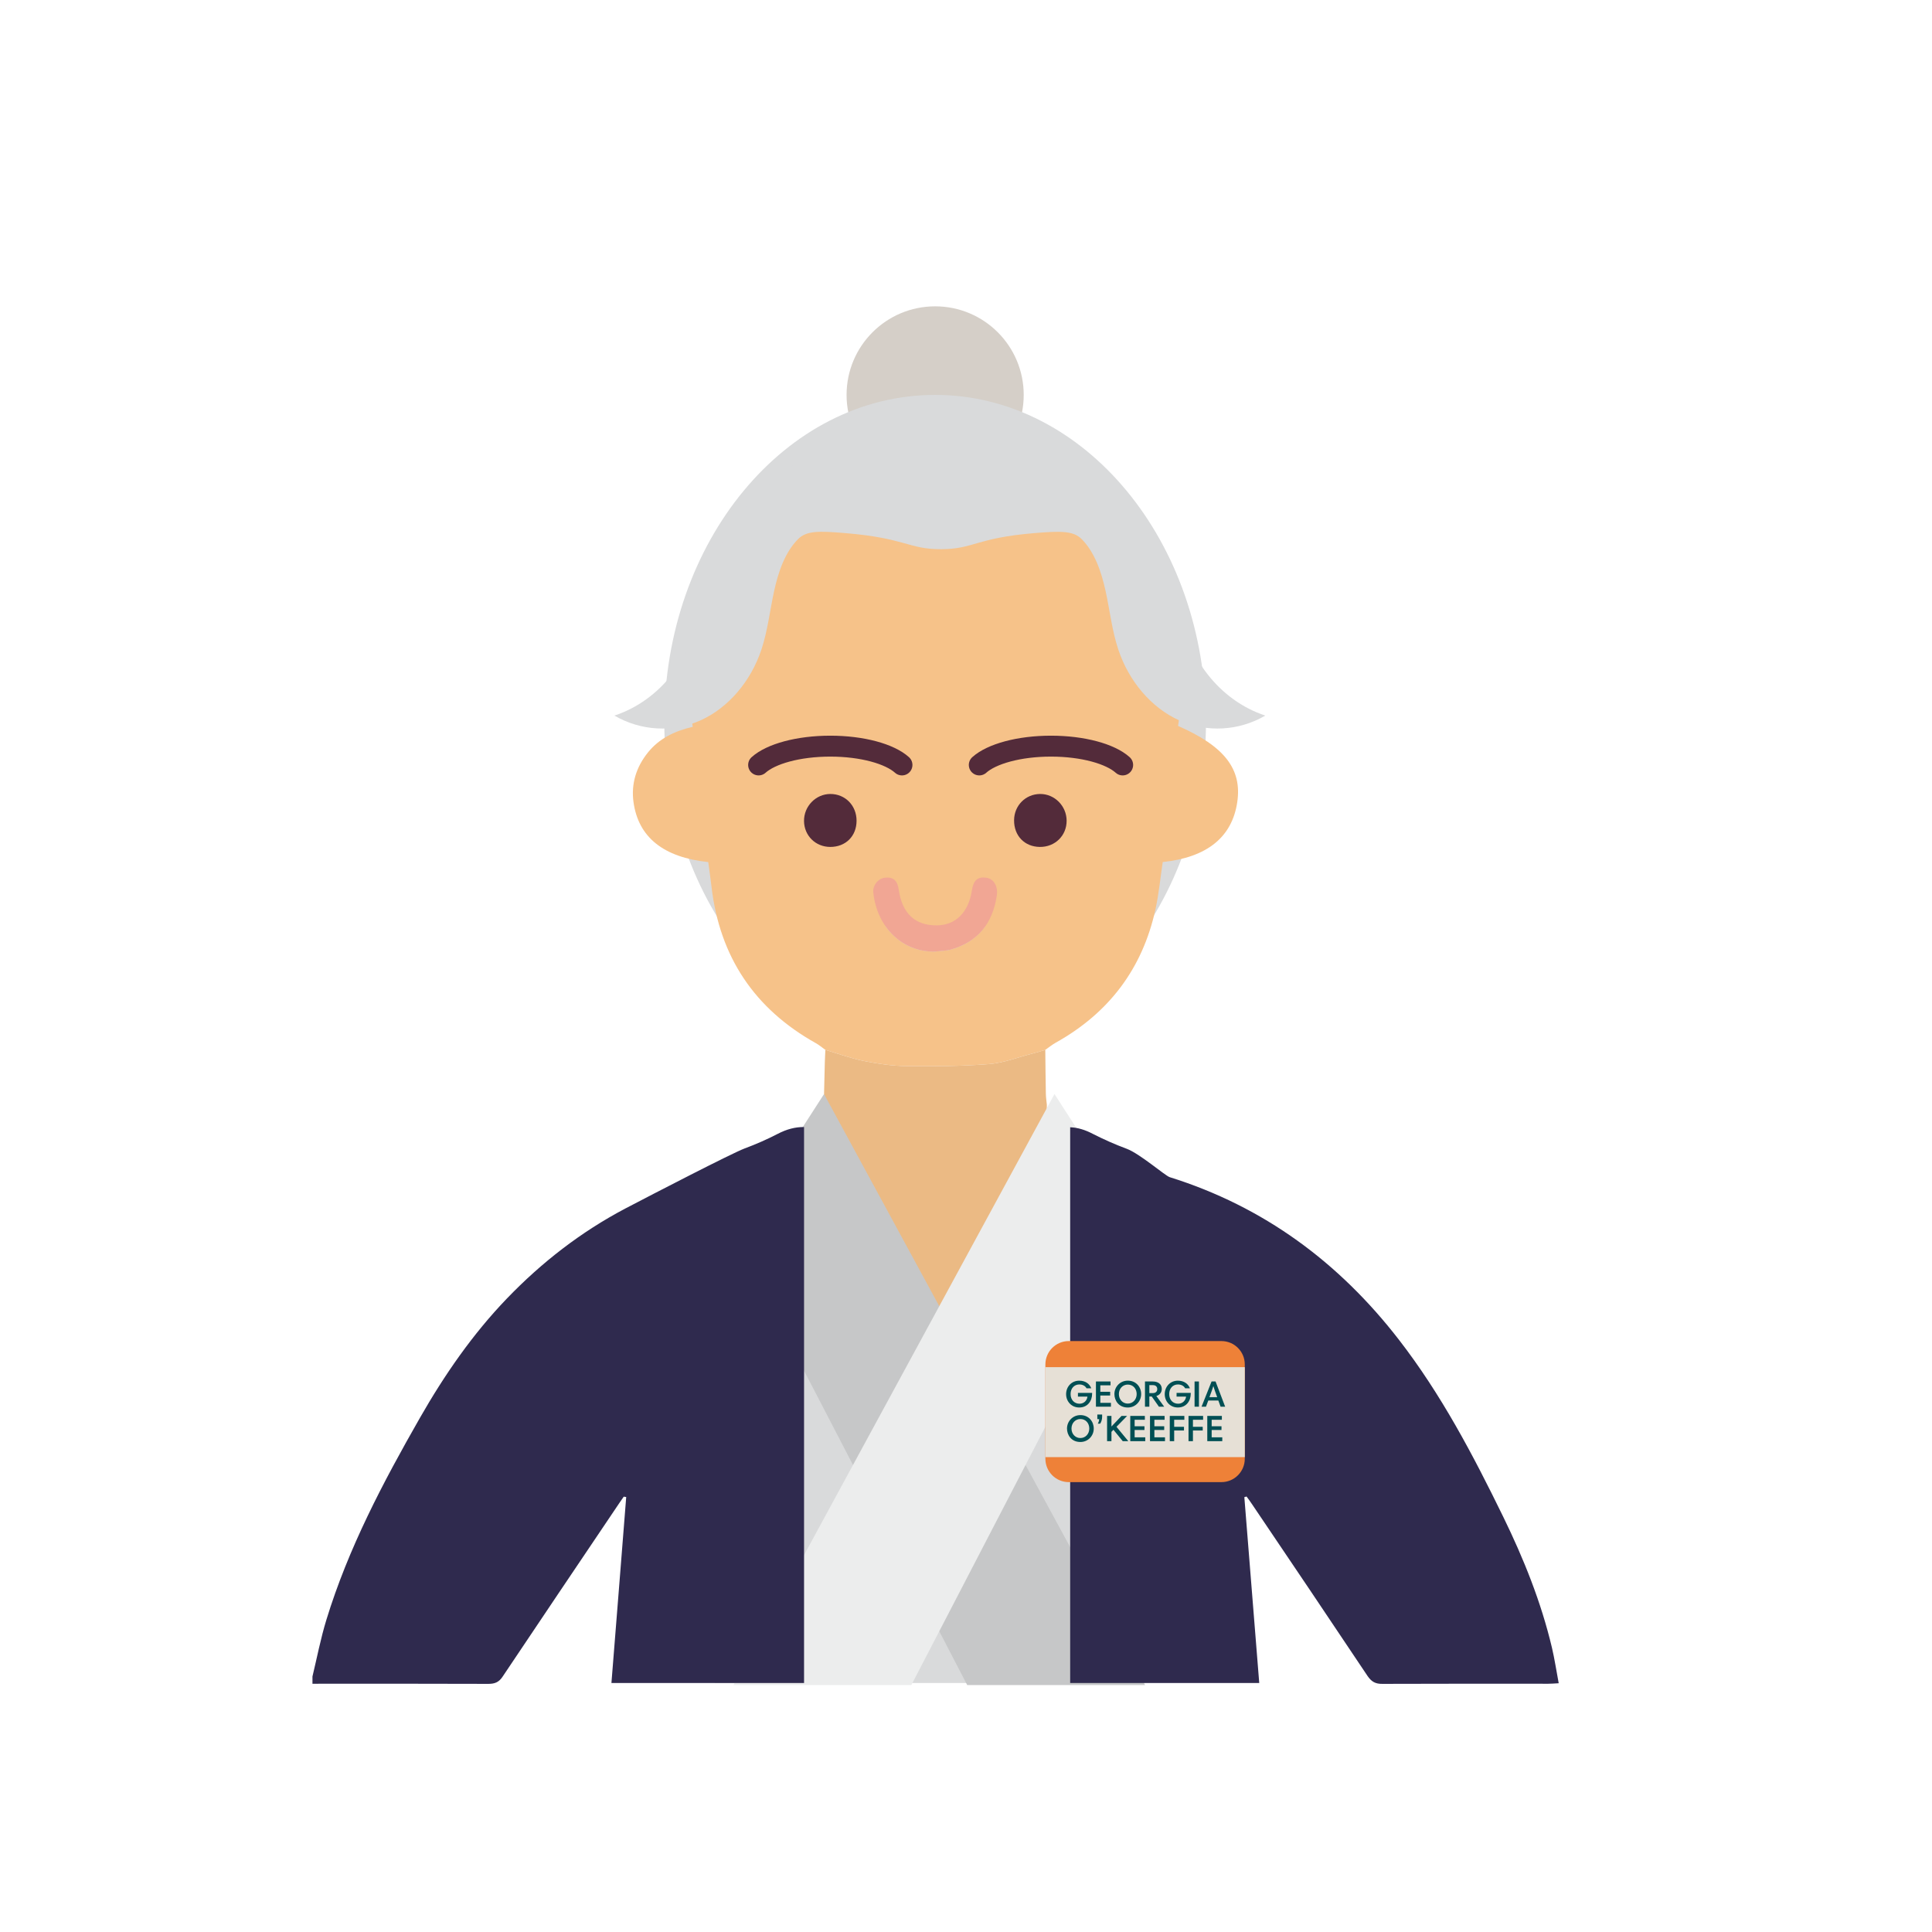
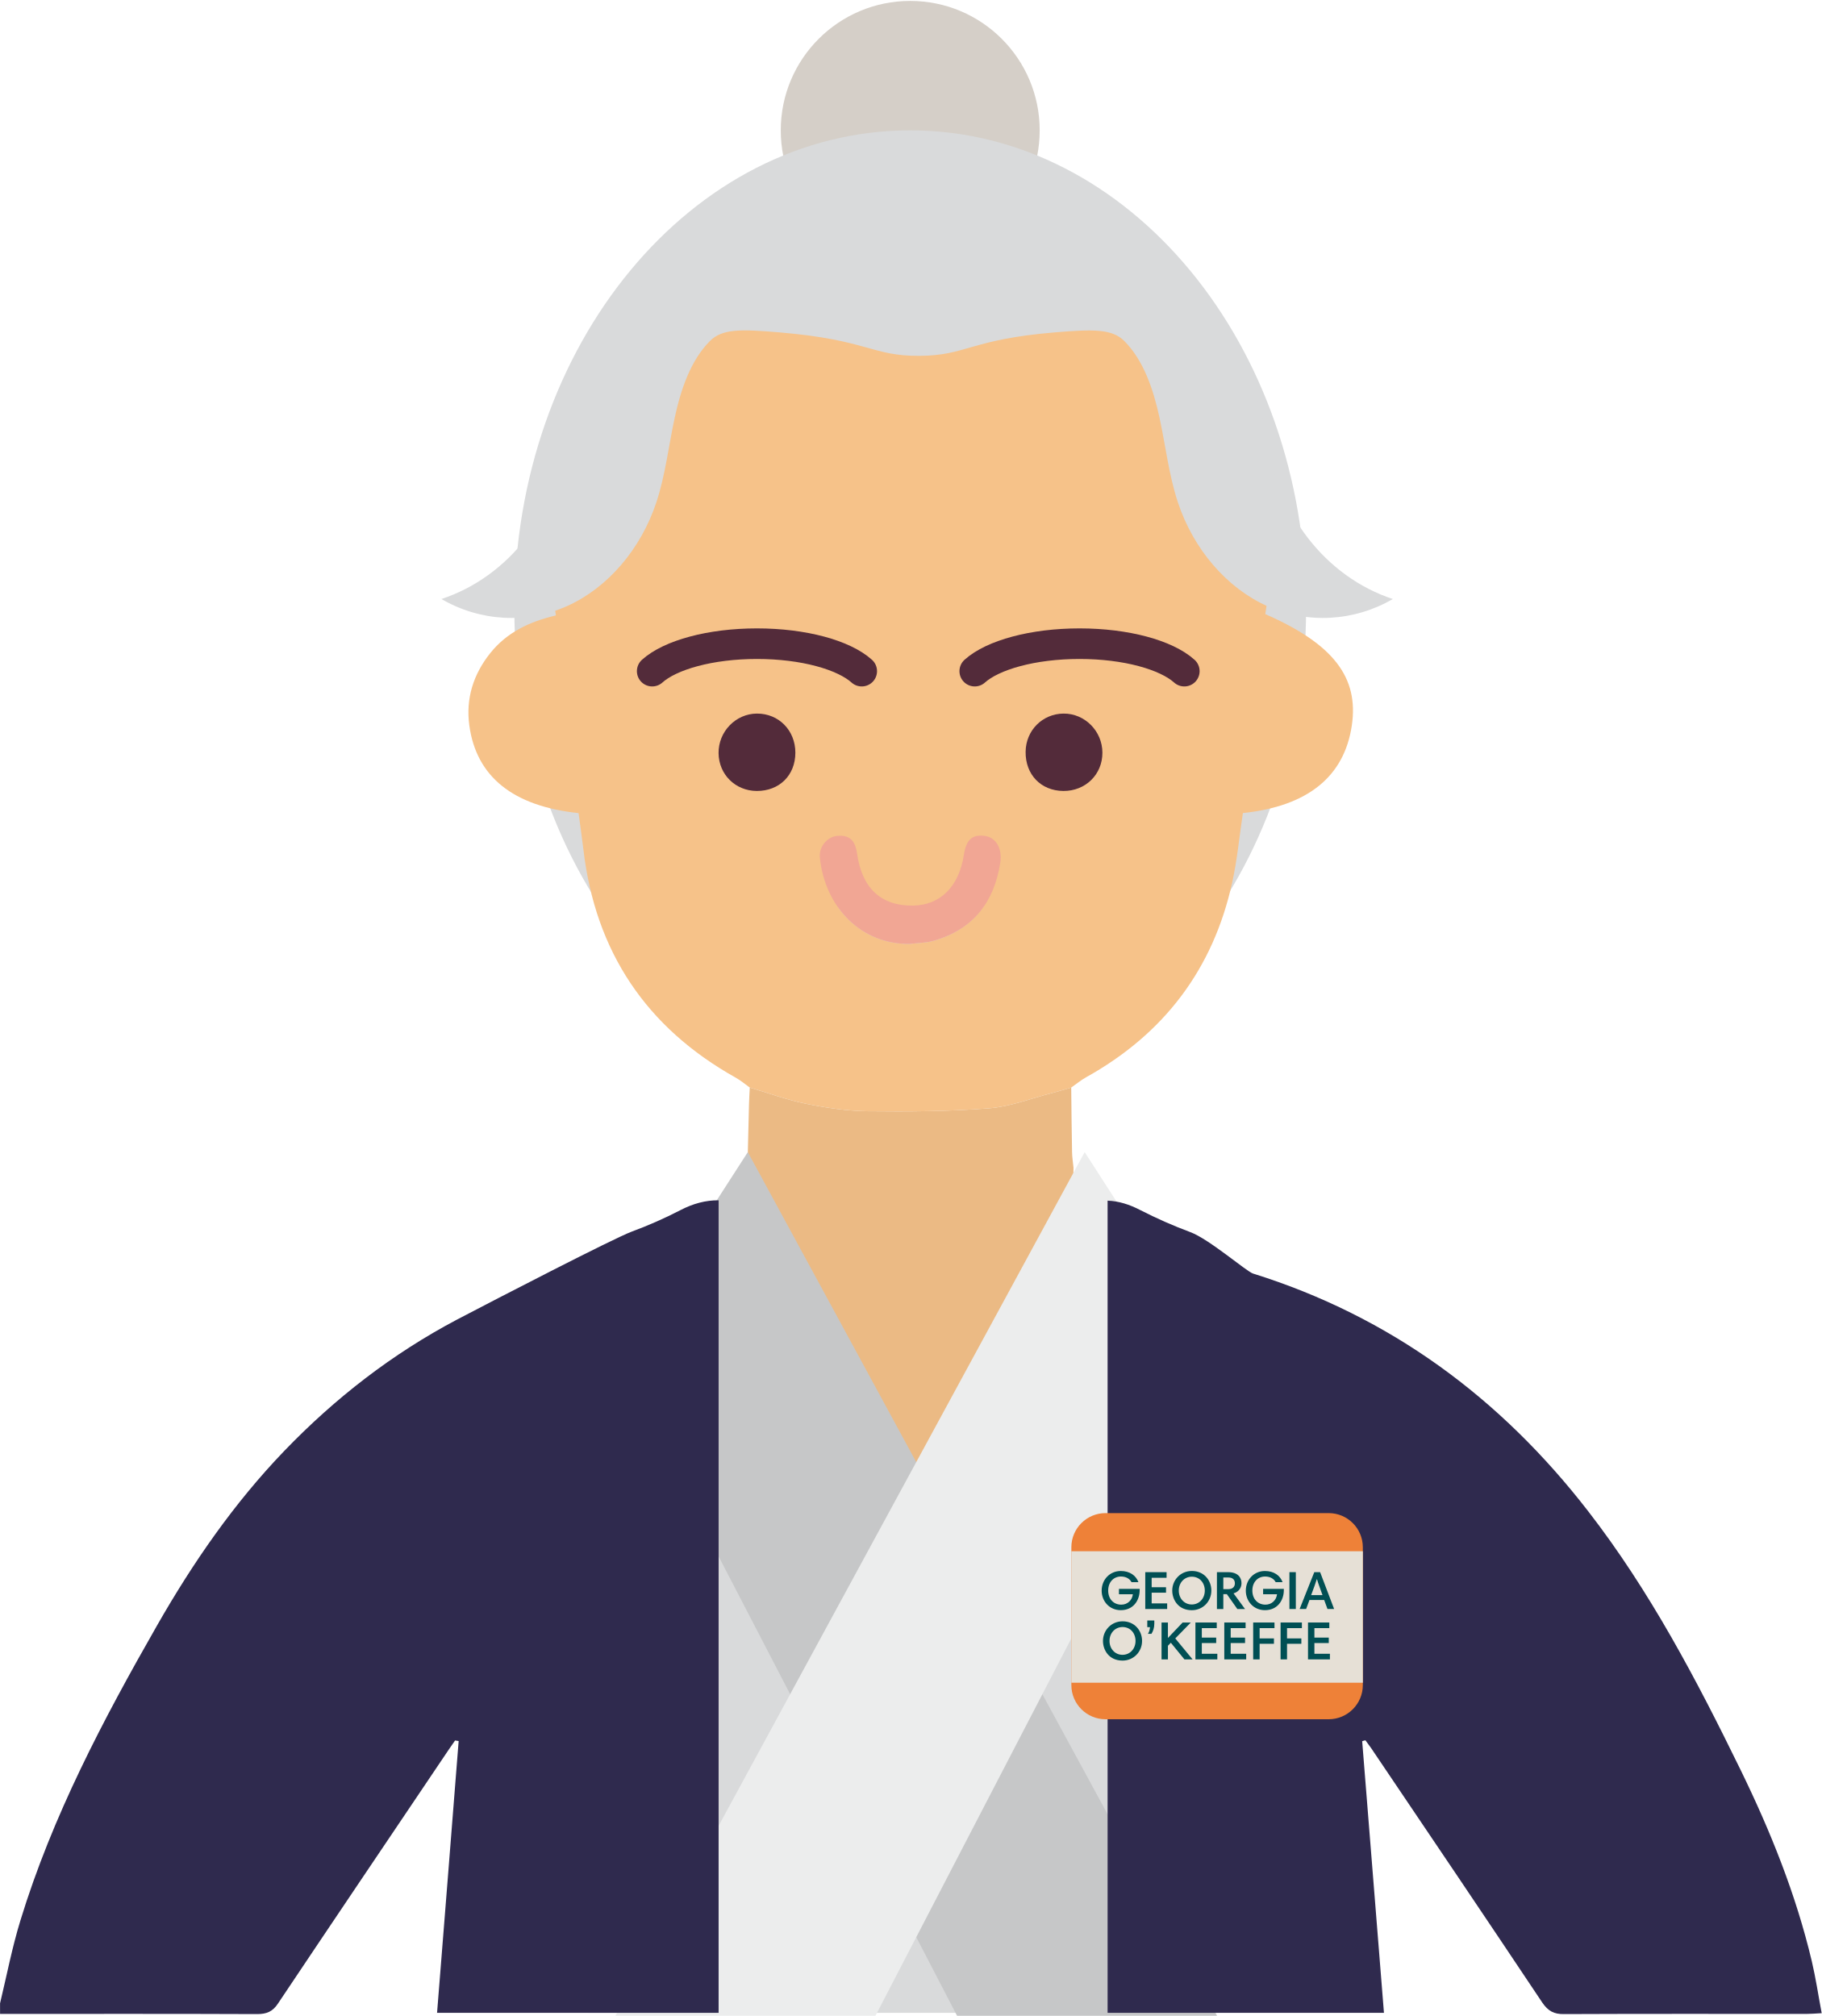
- <svg xmlns="http://www.w3.org/2000/svg" version="1.1" id="Layer_1" x="0px" y="0px" width="595.28px" height="595.28px" viewBox="0 0 595.28 595.28" enable-background="new 0 0 595.28 595.28" xml:space="preserve">
-   <circle fill="#D5CFC8" cx="288.133" cy="121.677" r="27.29" />
-   <ellipse fill="#D9DADB" cx="288.131" cy="222.582" rx="83.446" ry="100.905" />
-   <path fill="#F6C289" d="M362.977,223.668c1.777-11.207,2.281-22.425-3.07-33.056c-9.203-30.952-37.836-53.54-71.775-53.54  c-34.07,0-62.776,22.765-71.865,53.899c-5.062,10.338-4.644,21.52-2.822,32.973c-5.574,1.304-10.344,3.576-13.833,7.937  c-3.574,4.469-5.2,9.6-4.418,15.272c1.488,10.826,9.248,17.019,23.028,18.469c0.337,2.522,0.711,5.103,1.019,7.691  c2.522,21.516,13.24,37.538,32.143,48.108c1.037,0.577,1.952,1.369,2.922,2.065c3.944,1.163,7.83,2.601,11.84,3.412  c4.282,0.862,8.682,1.529,13.037,1.581c8.514,0.1,17.062,0.045,25.543-0.615c4.496-0.348,8.885-2.096,13.314-3.229  c1.352-0.348,2.685-0.763,4.029-1.148c1.052-0.736,2.052-1.569,3.171-2.191c16.354-9.115,26.735-22.742,30.762-41.043  c1.062-4.824,1.522-9.782,2.252-14.641c13.654-1.437,21.361-7.663,22.962-18.454C382.728,236.995,377.312,229.948,362.977,223.668z   M293.086,292.536c-1.593,0.458-3.318,0.448-4.985,0.656c-6.354,0.141-11.833-2.91-15.288-7.878  c4.948,1.028,10.066,1.578,15.318,1.578c5.318,0,10.496-0.57,15.5-1.625C301.274,288.688,297.827,291.171,293.086,292.536z" />
-   <path fill="#EBBA84" d="M254.306,323.486c3.944,1.163,7.83,2.601,11.84,3.412c4.282,0.862,8.682,1.529,13.037,1.581  c8.514,0.1,17.062,0.045,25.543-0.615c4.496-0.348,8.885-2.096,13.314-3.229c1.352-0.348,2.685-0.763,4.029-1.148  c0.052,4.534,0.089,9.067,0.178,13.601c0.019,1.096,0.2,2.192,0.304,3.288c-0.048,2.771-0.1,5.549-0.147,8.322  c-4.645,3.267-0.434,15.192-5.082,18.463c-2.192,6.17-5.344,14.311-9.699,23.629c-8.578,18.347-13.696,29.295-19.337,28.947  c-3.733-0.23-5.771-5.297-15.951-29.629c-4.692-11.207-8.44-20.122-10.559-25.159c-4.645-3.266-3.159-12.98-7.804-16.247  c-0.052-2.777-0.104-5.556-0.152-8.326c0.107-4.433,0.208-8.862,0.326-13.296C254.176,325.884,254.25,324.688,254.306,323.486z" />
-   <rect x="220.245" y="404.714" fill="#D9DADB" width="132.577" height="113.849" />
-   <path fill="#F1A694" d="M288.101,293.192c-10.037,0.222-17.925-7.477-19.021-18.205c-0.229-2.254,1.549-4.372,3.648-4.564  c2.544-0.232,3.796,0.875,4.197,3.716c1.037,7.33,5.055,11.068,11.803,10.981c5.722-0.075,9.685-4.019,10.699-10.65  c0.501-3.253,1.782-4.417,4.456-4.035c2.389,0.341,3.678,2.731,3.237,5.609c-1.293,8.405-5.744,14.107-14.033,16.492  C291.493,292.994,289.768,292.984,288.101,293.192z" />
-   <path fill="#532B3A" d="M320.411,260.952c-4.726-0.039-8.007-3.443-7.955-8.255c0.044-4.504,3.54-8.024,8-8.06  c4.474-0.033,8.174,3.69,8.188,8.241C328.659,257.474,325.07,260.989,320.411,260.952z" />
-   <path fill="#532B3A" d="M263.92,252.878c0,4.757-3.363,8.094-8.137,8.074c-4.51-0.02-8.003-3.478-8.051-7.974  c-0.048-4.543,3.622-8.326,8.093-8.341C260.424,244.623,263.92,248.183,263.92,252.878z" />
-   <path fill="#D9DADB" d="M363.062,185.551c-3.522-27.696-39.854-40.575-55.857-51.463h-38.143  c-25.484,2.326-49.958,27.921-52.954,51.463c-2.151,16.936-12.632,30.243-26.792,34.934c8.151,4.746,18.033,5.292,26.536,1.466  c8.5-3.827,15.492-11.968,18.77-21.86c1.907-5.755,2.585-11.944,3.885-17.923c1.3-5.979,3.377-12.02,7.385-16.058  c2.611-2.634,6.493-2.528,14.659-1.843c18.626,1.56,19.43,5.006,29.507,4.949c9.981-0.058,10.662-3.452,28.562-4.949  c8.312-0.696,12.122-0.716,14.663,1.843c4.007,4.039,6.081,10.079,7.381,16.058c1.3,5.979,1.981,12.168,3.889,17.923  c3.277,9.893,10.27,18.033,18.77,21.86c8.504,3.826,18.385,3.28,26.537-1.466C375.698,215.794,365.217,202.487,363.062,185.551z" />
-   <path fill="none" stroke="#532B3A" stroke-width="6.447" stroke-linecap="round" stroke-linejoin="round" stroke-miterlimit="10" d="  M233.74,235.692c3.793-3.413,12.255-5.793,22.088-5.793c9.829,0,18.292,2.38,22.084,5.793" />
-   <path fill="none" stroke="#532B3A" stroke-width="6.447" stroke-linecap="round" stroke-linejoin="round" stroke-miterlimit="10" d="  M301.733,235.692c3.793-3.413,12.259-5.793,22.089-5.793c9.829,0,18.296,2.38,22.088,5.793" />
-   <polygon fill="#C6C7C8" points="225.988,380.411 253.898,337.094 352.821,519.191 298.008,519.191 " />
-   <polygon fill="#ECEDED" points="352.821,380.411 324.907,337.094 225.988,519.191 280.802,519.191 " />
-   <path fill="#2F2A4E" d="M478.177,507.677c-3.337-14.068-8.686-27.379-15.018-40.35c-9.294-19.037-19.115-37.736-32.162-54.576  c-18.434-23.813-41.64-40.995-70.617-50.058c-1.403-0.455-9.214-7.245-13.195-8.726c-3.567-1.326-7.093-2.882-10.507-4.626  c-2.312-1.211-4.626-1.933-6.941-2.011v171.231h58.254c-1.519-19.151-3.069-38.229-4.589-57.266  c0.226-0.077,0.455-0.151,0.682-0.192c0.57,0.801,1.178,1.556,1.707,2.394c11.907,17.633,23.78,35.227,35.573,52.9  c1.215,1.786,2.467,2.468,4.589,2.431c17.028-0.075,34.058-0.037,51.084-0.037c0.911,0,1.822-0.077,3.226-0.155  C479.539,514.806,479.01,511.207,478.177,507.677z M229.429,353.856c-4.021,1.519-27.992,13.918-36.829,18.544  c-13.651,7.207-25.71,16.573-36.406,27.684c-10.581,11.001-19.229,23.515-26.814,36.788c-11.377,19.91-22.069,40.166-28.821,62.235  c-1.745,5.688-2.882,11.604-4.285,17.447v2.237c18.051,0,36.143-0.038,54.194,0.037c1.971,0,3.259-0.496,4.4-2.237  c11.488-17.181,23.059-34.324,34.625-51.502c0.87-1.325,1.781-2.618,2.692-3.944c0.226,0.037,0.493,0.074,0.759,0.115  c-1.519,19.037-2.996,38.072-4.552,57.302h59.35V347.257c-2.693-0.037-5.385,0.682-8.078,2.085  C236.366,351.05,232.917,352.567,229.429,353.856z" />
-   <path fill="#EE8138" d="M383.539,420.41v29.05c0,3.978-3.223,7.205-7.204,7.205h-47.027c-3.981,0-7.208-3.228-7.208-7.205v-29.05  c0-3.985,3.227-7.207,7.208-7.207h47.027C380.316,413.203,383.539,416.425,383.539,420.41z" />
-   <rect x="322.1" y="421.243" fill="#E6E0D6" width="61.439" height="27.721" />
-   <g>
-     <g>
-       <path fill="#004F54" d="M336.499,429.173v0.252c0,2.199-1.348,4.244-3.981,4.244c-2.392,0-4.032-1.882-4.032-4.104    c0-2.341,1.722-4.156,4.032-4.156c1.893,0,3.192,0.948,3.719,2.349h-1.459c-0.378-0.719-1.174-1.186-2.222-1.186    c-1.586,0-2.693,1.223-2.693,2.956c0,1.821,1.174,2.978,2.76,2.978c1.333,0,2.304-0.963,2.44-2.193h-2.93v-1.14H336.499z" />
-       <path fill="#004F54" d="M342.17,426.84h-3.145v1.992h3.029v1.148h-3.029v2.259h3.271v1.185h-4.619v-7.771h4.493V426.84z" />
-       <path fill="#004F54" d="M347.503,425.402c2.556,0,4.104,1.97,4.104,4.134c0,2.273-1.767,4.14-4.115,4.14    c-2.852,0-4.125-2.207-4.125-4.14C343.366,427.313,345.1,425.402,347.503,425.402z M347.481,432.469    c1.562,0,2.747-1.252,2.747-2.933c0-1.638-1.096-2.926-2.737-2.926c-1.552,0-2.747,1.243-2.747,2.926    C344.744,431.217,345.929,432.469,347.481,432.469z" />
-       <path fill="#004F54" d="M358.703,433.424h-1.619l-2.211-3.133h-0.741v3.133h-1.348v-7.771h2.352c2.085,0,2.826,1.142,2.826,2.334    c0,1.104-0.763,1.904-1.678,2.134L358.703,433.424z M355.225,426.78h-1.093v2.451h1.104c0.854,0,1.333-0.511,1.333-1.207    C356.569,427.239,356.091,426.78,355.225,426.78z" />
-       <path fill="#004F54" d="M366.888,429.173v0.252c0,2.199-1.349,4.244-3.981,4.244c-2.393,0-4.033-1.882-4.033-4.104    c0-2.341,1.722-4.156,4.033-4.156c1.893,0,3.192,0.948,3.719,2.349h-1.46c-0.378-0.719-1.174-1.186-2.222-1.186    c-1.585,0-2.692,1.223-2.692,2.956c0,1.821,1.174,2.978,2.759,2.978c1.333,0,2.304-0.963,2.441-2.193h-2.931v-1.14H366.888z" />
-       <path fill="#004F54" d="M368.065,425.653h1.348v7.771h-1.348V425.653z" />
-       <path fill="#004F54" d="M373.306,425.653h1.229l2.952,7.771h-1.4l-0.696-1.903h-3.1l-0.708,1.903h-1.366L373.306,425.653z     M372.643,430.498h2.396l-0.719-1.999c-0.159-0.431-0.322-0.934-0.434-1.342h-0.06c-0.125,0.423-0.296,0.934-0.455,1.356    L372.643,430.498z" />
-       <path fill="#004F54" d="M332.899,436.018c2.556,0,4.104,1.977,4.104,4.139c0,2.268-1.768,4.142-4.115,4.142    c-2.852,0-4.126-2.214-4.126-4.142C328.763,437.936,330.496,436.018,332.899,436.018z M332.877,443.083    c1.563,0,2.749-1.251,2.749-2.927c0-1.644-1.097-2.932-2.737-2.932c-1.552,0-2.748,1.243-2.748,2.932    C330.141,441.832,331.325,443.083,332.877,443.083z" />
-       <path fill="#004F54" d="M338.104,435.839h1.481v0.682c0,0.875-0.252,1.571-0.604,2.133h-0.741c0.263-0.4,0.4-0.903,0.434-1.407    h-0.57V435.839z" />
-       <path fill="#004F54" d="M343.07,440.535c-0.183,0.178-0.445,0.467-0.616,0.638v2.873h-1.344v-7.777h1.344v3.26l3.101-3.26h1.723    l-3.274,3.355l3.648,4.422h-1.719L343.07,440.535z" />
-       <path fill="#004F54" d="M352.744,437.454H349.6v1.999h3.029v1.148H349.6v2.26h3.27v1.185h-4.618v-7.777h4.493V437.454z" />
-       <path fill="#004F54" d="M358.828,437.454h-3.144v1.999h3.029v1.148h-3.029v2.26h3.27v1.185h-4.618v-7.777h4.492V437.454z" />
-       <path fill="#004F54" d="M364.917,437.454h-3.133v2.17h3.019v1.133h-3.019v3.289h-1.359v-7.777h4.492V437.454z" />
-       <path fill="#004F54" d="M370.694,437.454h-3.133v2.17h3.018v1.133h-3.018v3.289h-1.359v-7.777h4.492V437.454z" />
-       <path fill="#004F54" d="M376.476,437.454h-3.145v1.999h3.03v1.148h-3.03v2.26h3.271v1.185h-4.618v-7.777h4.492V437.454z" />
-     </g>
-   </g>
+ <svg xmlns="http://www.w3.org/2000/svg" viewBox="0 0 1600 1771" xml:space="preserve" style="fill-rule:evenodd;clip-rule:evenodd;stroke-linecap:round;stroke-linejoin:round;stroke-miterlimit:10">
+   <circle cx="799.458" cy="114.525" r="113.708" style="fill:#d5cfc8" />
+   <ellipse cx="799.45" cy="534.962" rx="347.692" ry="420.438" style="fill:#d9dadb" />
+   <path d="M1111.31 539.488c7.404-46.696 9.504-93.438-12.791-137.734-38.346-128.967-157.65-223.083-299.063-223.083-141.958 0-261.567 94.854-299.437 224.579-21.092 43.075-19.35 89.667-11.759 137.388-23.225 5.433-43.1 14.899-57.637 33.07-14.892 18.621-21.667 40-18.409 63.634 6.2 45.108 38.534 70.912 95.95 76.954 1.405 10.508 2.963 21.262 4.246 32.046 10.509 89.65 55.167 156.408 133.929 200.45 4.321 2.404 8.134 5.704 12.175 8.604 16.434 4.846 32.625 10.837 49.334 14.216 17.841 3.592 36.175 6.371 54.321 6.588 35.475.417 71.091.187 106.429-2.563 18.733-1.45 37.021-8.733 55.475-13.454 5.633-1.45 11.187-3.179 16.787-4.783 4.384-3.067 8.55-6.538 13.213-9.129 68.141-37.979 111.396-94.759 128.175-171.013 4.425-20.1 6.341-40.758 9.383-61.004 56.892-5.987 89.004-31.929 95.675-76.892 6.3-42.345-16.267-71.708-75.996-97.875Zm-291.212 286.95c-6.638 1.909-13.825 1.867-20.771 2.734-26.475.587-49.304-12.125-63.7-32.825 20.617 4.283 41.942 6.575 63.825 6.575 22.158 0 43.733-2.375 64.583-6.771-9.821 14.254-24.183 24.6-43.937 30.287Z" style="fill:#f6c289;fill-rule:nonzero" />
+   <path d="M658.512 955.396c16.434 4.846 32.625 10.837 49.334 14.216 17.841 3.592 36.175 6.371 54.321 6.588 35.475.417 71.091.188 106.429-2.563 18.733-1.45 37.021-8.733 55.475-13.454 5.633-1.45 11.187-3.179 16.787-4.783.217 18.892.371 37.779.742 56.671.079 4.566.833 9.133 1.267 13.7-.2 11.546-.417 23.121-.613 34.675-19.354 13.612-1.808 63.3-21.175 76.929-9.133 25.708-22.267 59.629-40.412 98.454-35.742 76.446-57.067 122.063-80.571 120.613-15.554-.959-24.046-22.071-66.463-123.455-19.55-46.695-35.166-83.841-43.996-104.829-19.354-13.608-13.162-54.083-32.516-67.696-.217-11.57-.434-23.15-.634-34.691.446-18.471.867-36.925 1.359-55.4.125-4.984.433-9.967.666-14.975Z" style="fill:#ebba84;fill-rule:nonzero" />
+   <path style="fill:#d9dadb" d="M516.592 1293.85h552.404v474.371H516.592z" />
+   <path d="M799.325 829.171c-41.821.925-74.688-31.154-79.254-75.854-.954-9.392 6.454-18.217 15.2-19.017 10.6-.967 15.816 3.646 17.487 15.483 4.321 30.542 21.063 46.117 49.179 45.755 23.842-.313 40.355-16.746 44.58-44.375 2.087-13.555 7.425-18.405 18.566-16.813 9.955 1.421 15.325 11.379 13.488 23.371-5.388 35.021-23.933 58.779-58.471 68.717-6.642 1.908-13.829 1.866-20.775 2.733Z" style="fill:#f1a694;fill-rule:nonzero" />
+   <path d="M933.95 694.838c-19.692-.163-33.363-14.346-33.146-34.396.183-18.767 14.75-33.434 33.333-33.584 18.642-.137 34.059 15.375 34.117 34.338.063 19.15-14.892 33.796-34.304 33.642Z" style="fill:#532b3a;fill-rule:nonzero" />
+   <path d="M698.571 661.196c0 19.821-14.013 33.725-33.904 33.642-18.792-.084-33.346-14.492-33.546-33.226-.2-18.929 15.092-34.691 33.721-34.754 19.162-.058 33.729 14.775 33.729 34.338Z" style="fill:#532b3a;fill-rule:nonzero" />
+   <path d="M1111.66 380.667c-14.676-115.4-166.059-169.063-232.738-214.43H719.993c-106.184 9.692-208.159 116.338-220.642 214.43-8.962 70.566-52.633 126.012-111.633 145.558 33.962 19.775 75.137 22.05 110.566 6.108 35.417-15.946 64.55-49.866 78.209-91.083 7.946-23.979 10.771-49.767 16.187-74.679 5.417-24.913 14.071-50.084 30.771-66.909 10.879-10.974 27.054-10.533 61.079-7.679 77.609 6.5 80.959 20.859 122.946 20.621 41.588-.241 44.425-14.383 119.008-20.621 34.634-2.9 50.509-2.983 61.096 7.679 16.696 16.83 25.338 41.996 30.754 66.909 5.417 24.912 8.255 50.7 16.205 74.679 13.654 41.221 42.791 75.138 78.208 91.083 35.433 15.942 76.604 13.667 110.571-6.108-59.009-19.546-102.679-74.992-111.659-145.558Z" style="fill:#d9dadb;fill-rule:nonzero" />
+   <path d="M572.821 589.587c15.804-14.22 51.062-24.137 92.033-24.137 40.954 0 76.217 9.917 92.017 24.137" style="fill:none;fill-rule:nonzero;stroke:#532b3a;stroke-width:26.86px" />
+   <path d="M856.125 589.587c15.804-14.22 51.079-24.137 92.037-24.137 40.955 0 76.234 9.917 92.034 24.137" style="fill:none;fill-rule:nonzero;stroke:#532b3a;stroke-width:26.86px" />
+   <path d="m540.521 1192.58 116.291-180.487 412.18 758.737H840.604l-300.083-578.25Z" style="fill:#c6c7c8;fill-rule:nonzero" />
+   <path d="m1068.99 1192.58-116.309-180.487-412.162 758.737H768.91l300.08-578.25Z" style="fill:#eceded;fill-rule:nonzero" />
+   <path d="M1591.31 1722.86c-13.904-58.616-36.191-114.079-62.575-168.125-38.725-79.32-79.646-157.233-134.008-227.4-76.808-99.22-173.5-170.812-294.237-208.575-5.846-1.895-38.392-30.187-54.98-36.358-14.862-5.525-29.554-12.008-43.779-19.275-9.633-5.046-19.275-8.054-28.921-8.379v713.462h242.725c-6.329-79.795-12.787-159.287-19.12-238.608.941-.321 1.895-.629 2.841-.8 2.375 3.337 4.909 6.483 7.113 9.975 49.612 73.471 99.083 146.779 148.221 220.417 5.062 7.441 10.279 10.283 19.12 10.129 70.95-.313 141.909-.154 212.85-.154 3.796 0 7.592-.321 13.442-.646-3.017-15.958-5.221-30.954-8.692-45.663ZM554.86 1081.94c-16.754 6.329-116.633 57.991-153.454 77.266-56.879 30.029-107.125 69.054-151.691 115.35-44.088 45.838-80.121 97.979-111.725 153.284-47.405 82.958-91.955 167.358-120.088 259.312-7.271 23.7-12.008 48.35-17.854 72.696v9.321c75.212 0 150.596-.159 225.808.154 8.213 0 13.579-2.067 18.334-9.321 47.866-71.587 96.079-143.017 144.27-214.592 3.625-5.52 7.421-10.908 11.217-16.433.942.154 2.054.308 3.163.479-6.33 79.321-12.484 158.634-18.967 238.759h247.292v-713.771c-11.221-.154-22.438 2.841-33.659 8.687-13.741 7.117-28.112 13.438-42.646 18.809Z" style="fill:#2f2a4e;fill-rule:nonzero" />
+   <path d="M1196.98 1359.25v121.042c0 16.575-13.429 30.02-30.016 30.02H971.018c-16.588 0-30.034-13.45-30.034-30.02V1359.25c0-16.604 13.446-30.029 30.034-30.029h195.946c16.587 0 30.016 13.425 30.016 30.029Z" style="fill:#ee8138;fill-rule:nonzero" />
+   <path style="fill:#e6e0d6" d="M940.987 1362.72h255.996v115.504H940.987z" />
+   <path d="M1000.98 1395.76v1.05c0 9.163-5.616 17.684-16.587 17.684-9.967 0-16.8-7.842-16.8-17.1 0-9.755 7.175-17.317 16.8-17.317 7.887 0 13.3 3.95 15.496 9.787h-6.08c-1.575-2.995-4.891-4.941-9.258-4.941-6.608 0-11.221 5.096-11.221 12.317 0 7.587 4.892 12.408 11.5 12.408 5.555 0 9.6-4.013 10.167-9.138h-12.208v-4.75h18.191Z" style="fill:#004f54;fill-rule:nonzero" />
+   <path d="M1024.61 1386.04h-13.104v8.301h12.621v4.783h-12.621v9.412h13.629v4.938h-19.245v-32.379h18.72v4.945Z" style="fill:#004f54;fill-rule:nonzero" />
+   <path d="M1046.83 1380.05c10.65 0 17.1 8.208 17.1 17.225 0 9.471-7.362 17.25-17.146 17.25-11.883 0-17.187-9.196-17.187-17.25-.004-9.263 7.221-17.225 17.233-17.225Zm-.091 29.446c6.508 0 11.445-5.217 11.445-12.221 0-6.825-4.566-12.192-11.404-12.192-6.466 0-11.446 5.179-11.446 12.192 0 7.004 4.938 12.221 11.405 12.221Z" style="fill:#004f54;fill-rule:nonzero" />
+   <path d="M1093.5 1413.47h-6.746l-9.212-13.054h-3.088v13.054h-5.617v-32.379h9.8c8.688 0 11.775 4.758 11.775 9.725 0 4.6-3.179 7.933-6.991 8.891l10.079 13.763Zm-14.492-27.684h-4.554v10.213h4.6c3.558 0 5.554-2.129 5.554-5.029 0-3.271-1.991-5.184-5.6-5.184Z" style="fill:#004f54;fill-rule:nonzero" />
+   <path d="M1127.6 1395.76v1.05c0 9.163-5.621 17.684-16.587 17.684-9.971 0-16.805-7.842-16.805-17.1 0-9.755 7.175-17.317 16.805-17.317 7.887 0 13.3 3.95 15.495 9.787h-6.083c-1.575-2.995-4.891-4.941-9.258-4.941-6.604 0-11.217 5.096-11.217 12.317 0 7.587 4.892 12.408 11.496 12.408 5.554 0 9.6-4.013 10.171-9.138h-12.213v-4.75h18.196Z" style="fill:#004f54;fill-rule:nonzero" />
+   <path style="fill:#004f54;fill-rule:nonzero" d="M1132.51 1381.09h5.617v32.379h-5.617z" />
+   <path d="M1154.35 1381.09h5.121l12.3 32.379h-5.834l-2.9-7.929h-12.916l-2.95 7.929h-5.692l12.871-32.379Zm-2.763 20.187h9.984l-2.996-8.329c-.663-1.796-1.342-3.892-1.809-5.592h-.25c-.52 1.763-1.233 3.892-1.895 5.65l-3.034 8.271Z" style="fill:#004f54;fill-rule:nonzero" />
+   <path d="M985.983 1424.28c10.65 0 17.1 8.238 17.1 17.246 0 9.45-7.366 17.258-17.146 17.258-11.883 0-17.191-9.225-17.191-17.258.004-9.254 7.225-17.246 17.237-17.246Zm-.091 29.438c6.512 0 11.454-5.213 11.454-12.196 0-6.85-4.571-12.217-11.404-12.217-6.467 0-11.45 5.179-11.45 12.217 0 6.983 4.933 12.196 11.4 12.196Z" style="fill:#004f54;fill-rule:nonzero" />
+   <path d="M1007.67 1423.53h6.171v2.842c0 3.646-1.05 6.546-2.517 8.887h-3.088c1.096-1.666 1.667-3.762 1.809-5.862h-2.375v-5.867Z" style="fill:#004f54;fill-rule:nonzero" />
+   <path d="M1028.36 1443.1c-.762.742-1.854 1.946-2.566 2.658v11.971h-5.6v-32.404h5.6v13.583l12.921-13.583h7.179l-13.642 13.979 15.2 18.425h-7.162l-11.93-14.629Z" style="fill:#004f54;fill-rule:nonzero" />
+   <path d="M1068.67 1430.26h-13.104v8.329h12.621v4.783h-12.621v9.417h13.625v4.937h-19.242v-32.404h18.721v4.938Z" style="fill:#004f54;fill-rule:nonzero" />
+   <path d="M1094.02 1430.26h-13.1v8.329h12.621v4.783h-12.621v9.417h13.625v4.937h-19.242v-32.404h18.717v4.938Z" style="fill:#004f54;fill-rule:nonzero" />
+   <path d="M1119.39 1430.26h-13.055v9.041h12.58v4.721h-12.58v13.704h-5.662v-32.404h18.717v4.938Z" style="fill:#004f54;fill-rule:nonzero" />
+   <path d="M1143.46 1430.26h-13.055v9.041h12.575v4.721h-12.575v13.704h-5.662v-32.404h18.717v4.938Z" style="fill:#004f54;fill-rule:nonzero" />
+   <path d="M1167.55 1430.26h-13.104v8.329h12.625v4.783h-12.625v9.417h13.629v4.937h-19.241v-32.404h18.716v4.938Z" style="fill:#004f54;fill-rule:nonzero" />
</svg>
